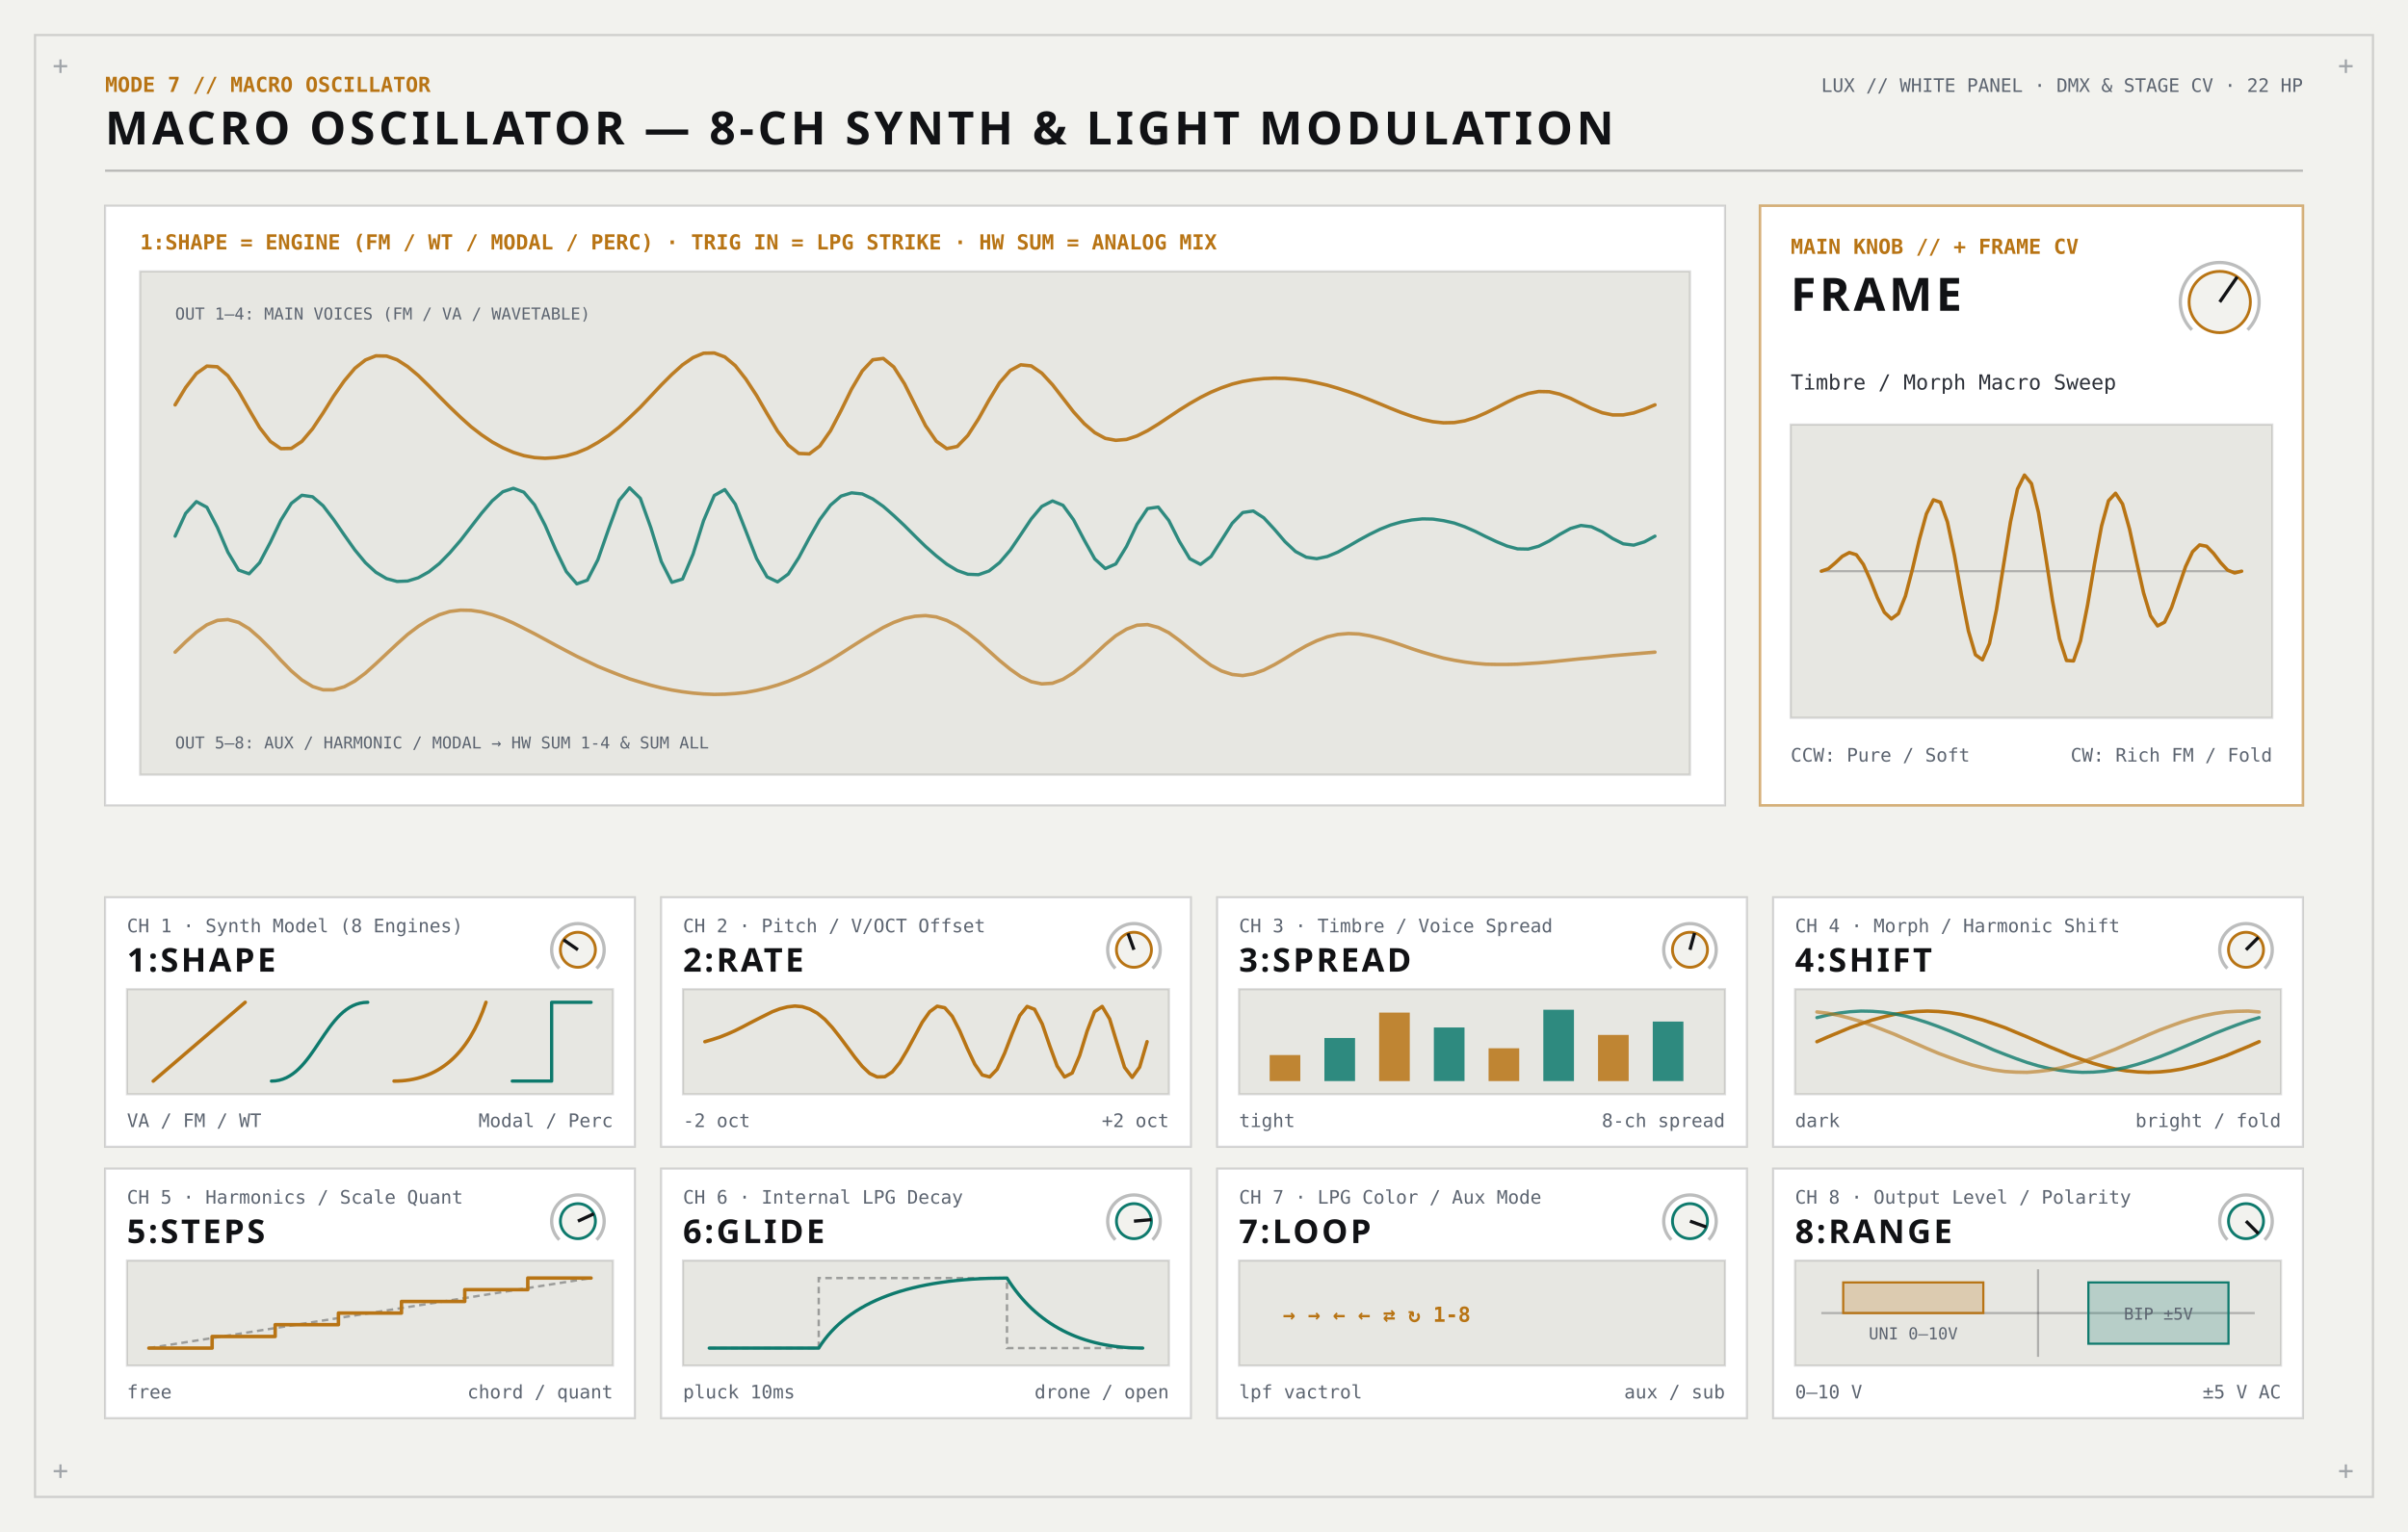
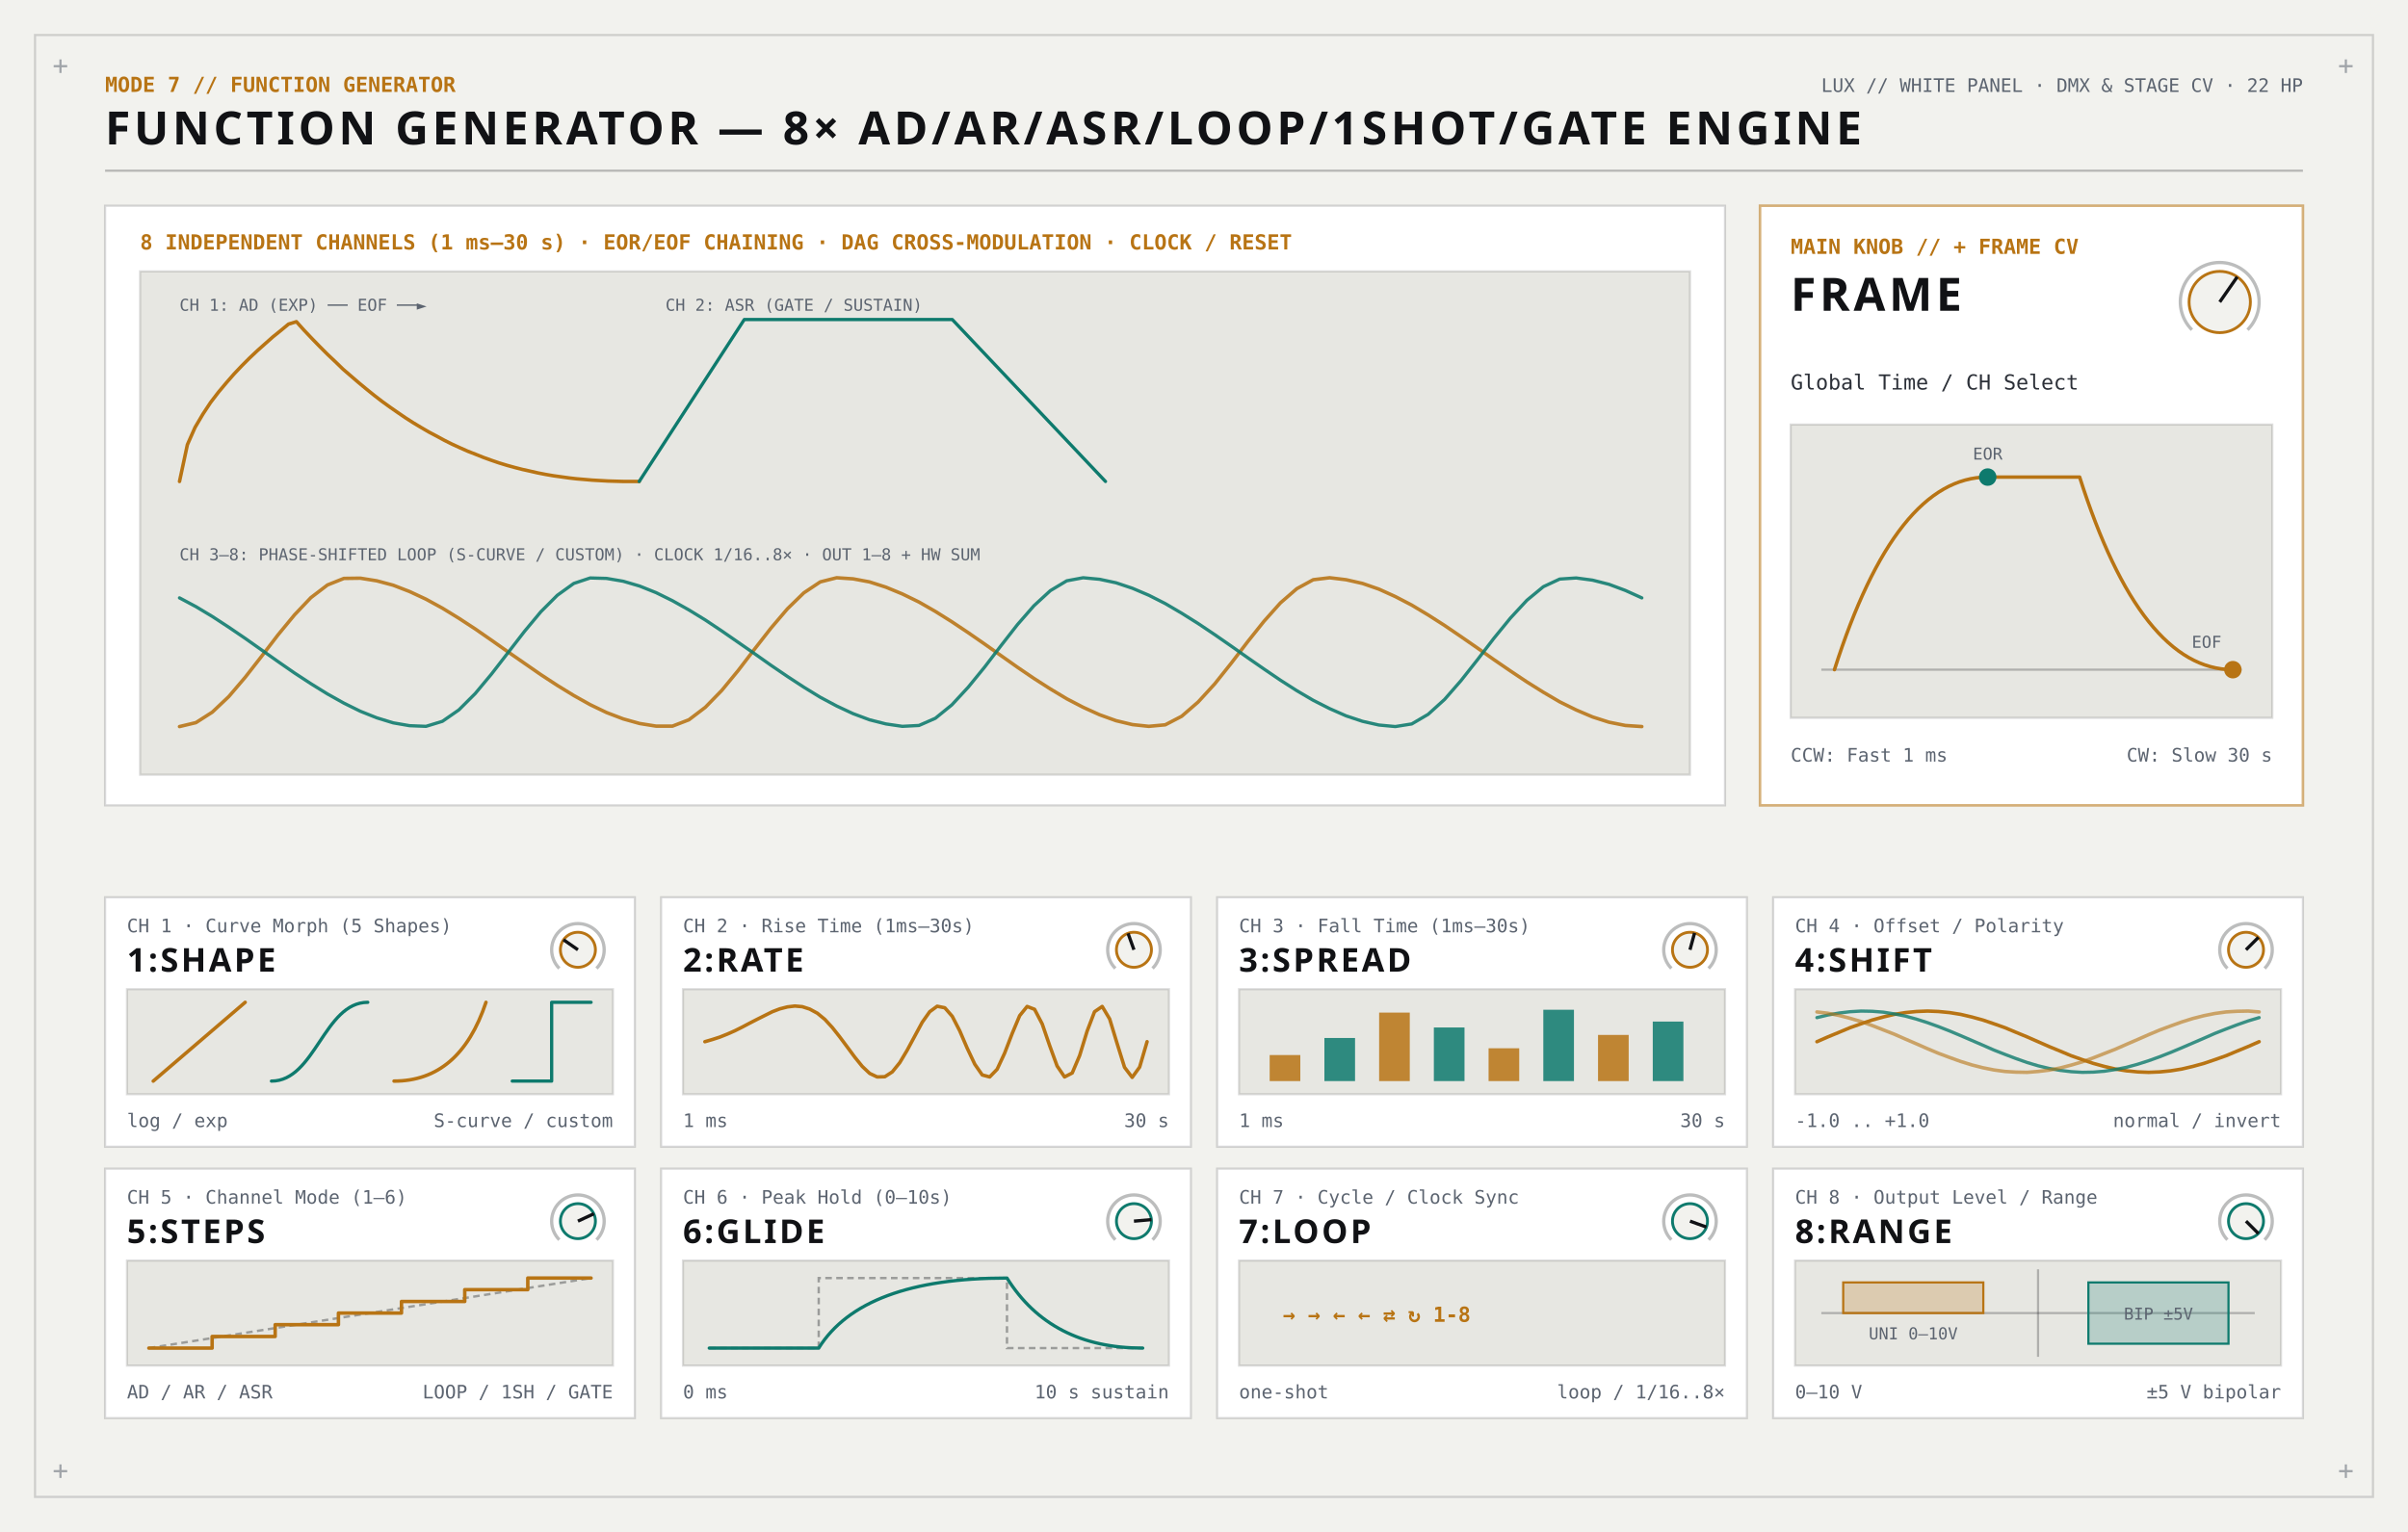
<svg xmlns="http://www.w3.org/2000/svg" viewBox="0 0 1100 700" width="1100" height="700">
  <defs>
    <style>
      .bg { fill: #f2f2ee; }
      .card { fill: #ffffff; stroke: rgba(17, 18, 21, 0.16); stroke-width: 1; }
      .card-hi { fill: #ffffff; stroke: rgba(184, 116, 20, 0.55); stroke-width: 1.2; }
      .kcard { fill: #ffffff; stroke: rgba(17, 18, 21, 0.16); stroke-width: 1; }
      .plot { fill: #e7e7e2; stroke: rgba(17, 18, 21, 0.14); stroke-width: 1; }
      .title { font-family: 'Barlow Condensed', 'Bahnschrift', sans-serif; font-weight: 600; fill: #111215; letter-spacing: 0.08em; font-size: 21px; }
      .kname { font-family: 'Barlow Condensed', 'Bahnschrift', sans-serif; font-weight: 600; fill: #111215; letter-spacing: 0.08em; font-size: 15px; }
      .mono { font-family: 'JetBrains Mono', monospace; font-weight: 400; fill: #2c3038; font-size: 9.5px; }
      .mono-sm { font-family: 'JetBrains Mono', monospace; font-weight: 400; fill: #5c6470; font-size: 8.5px; }
      .mono-xs { font-family: 'JetBrains Mono', monospace; font-weight: 400; fill: #5c6470; font-size: 7.5px; }
      .mono-acc { font-family: 'JetBrains Mono', monospace; font-weight: 600; fill: #b87414; font-size: 9.5px; }
      .mono-cy { font-family: 'JetBrains Mono', monospace; font-weight: 600; fill: #0e7a6d; font-size: 9.5px; }
      .grid { stroke: rgba(17, 18, 21, 0.09); stroke-width: 1; }
      .axis { stroke: rgba(17, 18, 21, 0.26); stroke-width: 1; }
      .w-acc { fill: none; stroke: #b87414; stroke-width: 1.6; stroke-linecap: round; stroke-linejoin: round; }
      .w-cy { fill: none; stroke: #0e7a6d; stroke-width: 1.5; stroke-linecap: round; stroke-linejoin: round; }
      .w-dim { fill: none; stroke: rgba(17, 18, 21, 0.35); stroke-width: 1.1; stroke-dasharray: 3 2; }
      .reg { font-family: 'JetBrains Mono', monospace; fill: #5c6470; font-size: 12px; opacity: 0.55; }
    </style>
    <marker id="arr-a" viewBox="0 0 10 10" refX="8" refY="5" markerWidth="5" markerHeight="5" orient="auto-start-reverse">
      <path d="M 0 1 L 10 5 L 0 9 z" fill="#b87414" />
    </marker>
    <marker id="arr-c" viewBox="0 0 10 10" refX="8" refY="5" markerWidth="5" markerHeight="5" orient="auto-start-reverse">
      <path d="M 0 1 L 10 5 L 0 9 z" fill="#0e7a6d" />
    </marker>
  </defs>
  <rect class="bg" x="0" y="0" width="1100" height="700" />
  <rect x="16" y="16" width="1068" height="668" fill="none" stroke="rgba(17, 18, 21, 0.16)" stroke-width="1" />
  <text class="reg" x="24" y="34">+</text>
  <text class="reg" x="1068" y="34">+</text>
  <text class="reg" x="24" y="676">+</text>
  <text class="reg" x="1068" y="676">+</text>
-   <text class="mono-acc" x="48" y="42">MODE 7 // MACRO OSCILLATOR</text>
-   <text class="title" x="48" y="66">MACRO OSCILLATOR — 8-CH SYNTH &amp; LIGHT MODULATION</text>
+   <text class="mono-acc" x="48" y="42">MODE 7 // FUNCTION GENERATOR</text>
+   <text class="title" x="48" y="66">FUNCTION GENERATOR — 8× AD/AR/ASR/LOOP/1SHOT/GATE ENGINE</text>
  <text class="mono-sm" x="1052" y="42" text-anchor="end">LUX // WHITE PANEL · DMX &amp; STAGE CV · 22 HP</text>
  <line x1="48" y1="78" x2="1052" y2="78" stroke="rgba(17, 18, 21, 0.26)" stroke-width="1" />
  <rect class="card" x="48" y="94" width="740" height="274" />
-   <text class="mono-acc" x="64" y="114">1:SHAPE = ENGINE (FM / WT / MODAL / PERC)  ·  TRIG IN = LPG STRIKE  ·  HW SUM = ANALOG MIX</text>
+   <text class="mono-acc" x="64" y="114">8 INDEPENDENT CHANNELS (1 ms–30 s)  ·  EOR/EOF CHAINING  ·  DAG CROSS-MODULATION  ·  CLOCK / RESET</text>
  <rect class="plot" x="64" y="124" width="708" height="230" />
-   <polyline class="w-acc" opacity="0.92" points="80.0,185.0 84.8,177.1 89.7,170.7 94.5,167.3 99.3,167.6 104.1,171.7 109.0,178.8 113.8,187.2 118.6,195.4 123.5,201.7 128.3,205.0 133.1,204.9 137.9,201.7 142.8,195.9 147.6,188.7 152.4,181.0 157.3,174.0 162.1,168.3 166.9,164.5 171.7,162.6 176.6,162.7 181.4,164.4 186.2,167.5 191.1,171.6 195.9,176.3 200.7,181.2 205.5,186.0 210.4,190.7 215.2,195.0 220.0,198.7 224.9,202.0 229.7,204.6 234.5,206.7 239.3,208.2 244.2,209.1 249.0,209.4 253.8,209.1 258.7,208.3 263.5,206.9 268.3,204.9 273.1,202.2 278.0,199.0 282.8,195.2 287.6,190.8 292.5,186.1 297.3,181.0 302.1,175.9 306.9,171.1 311.8,166.7 316.6,163.4 321.4,161.4 326.3,161.3 331.1,163.1 335.9,167.1 340.7,173.2 345.6,180.7 350.4,189.0 355.2,197.0 360.1,203.4 364.9,207.2 369.7,207.4 374.5,203.8 379.4,196.8 384.2,187.6 389.0,177.8 393.9,169.5 398.7,164.4 403.5,163.8 408.3,167.7 413.2,175.4 418.0,185.0 422.8,194.5 427.7,201.6 432.5,205.0 437.3,204.0 442.1,199.0 447.0,191.4 451.8,182.8 456.6,174.9 461.5,169.3 466.3,166.7 471.1,167.2 475.9,170.5 480.8,175.8 485.6,182.0 490.4,188.2 495.3,193.6 500.1,197.7 504.9,200.3 509.7,201.2 514.6,200.8 519.4,199.2 524.2,196.8 529.1,193.8 533.9,190.6 538.7,187.4 543.5,184.4 548.4,181.6 553.2,179.2 558.0,177.2 562.9,175.5 567.7,174.3 572.5,173.5 577.3,173.0 582.2,172.8 587.0,172.9 591.8,173.3 596.7,173.9 601.5,174.9 606.3,176.0 611.1,177.4 616.0,179.0 620.8,180.7 625.6,182.6 630.5,184.6 635.3,186.6 640.1,188.5 644.9,190.2 649.8,191.7 654.6,192.7 659.4,193.2 664.3,193.1 669.1,192.3 673.9,190.8 678.7,188.7 683.6,186.3 688.4,183.8 693.2,181.5 698.1,179.8 702.9,178.9 707.7,179.0 712.5,180.1 717.4,182.0 722.2,184.4 727.0,186.7 731.9,188.6 736.7,189.6 741.5,189.6 746.3,188.7 751.2,187.0 756.0,185.0" />
-   <polyline class="w-cy" opacity="0.85" points="80.0,245.0 84.8,234.6 89.7,229.2 94.5,231.8 99.3,241.0 104.1,252.3 109.0,260.5 113.8,262.2 118.6,257.1 123.5,247.8 128.3,237.7 133.1,230.0 137.9,226.3 142.8,227.0 147.6,231.1 152.4,237.4 157.3,244.5 162.1,251.3 166.9,257.1 171.7,261.5 176.6,264.4 181.4,265.7 186.2,265.5 191.1,264.0 195.9,261.3 200.7,257.5 205.5,252.6 210.4,246.9 215.2,240.7 220.0,234.5 224.9,228.8 229.7,224.7 234.5,223.1 239.3,224.9 244.2,230.7 249.0,240.0 253.8,251.1 258.7,261.2 263.5,266.8 268.3,265.1 273.1,255.8 278.0,241.8 282.8,228.7 287.6,222.9 292.5,227.7 297.3,241.1 302.1,256.6 306.9,266.1 311.8,264.6 316.6,253.2 321.4,237.9 326.3,226.4 331.1,223.7 335.9,230.4 340.7,242.6 345.6,255.2 350.4,263.6 355.2,265.9 360.1,262.3 364.9,254.8 369.7,245.8 374.5,237.4 379.4,230.8 384.2,226.7 389.0,225.2 393.9,225.7 398.7,228.0 403.5,231.4 408.3,235.6 413.2,240.2 418.0,245.0 422.8,249.7 427.7,254.0 432.5,257.8 437.3,260.7 442.1,262.4 447.0,262.6 451.8,260.9 456.6,257.1 461.5,251.4 466.3,244.3 471.1,237.1 475.9,231.4 480.8,228.9 485.6,230.9 490.4,237.5 495.3,246.8 500.1,255.4 504.9,259.8 509.7,257.7 514.6,249.7 519.4,239.6 524.2,232.4 529.1,231.7 533.9,237.8 538.7,247.3 543.5,255.3 548.4,257.9 553.2,254.3 558.0,246.8 562.9,239.1 567.7,234.2 572.5,233.5 577.3,236.6 582.2,241.9 587.0,247.5 591.8,252.0 596.7,254.6 601.5,255.3 606.3,254.3 611.1,252.3 616.0,249.6 620.8,246.8 625.6,244.2 630.5,241.8 635.3,239.9 640.1,238.5 644.9,237.6 649.8,237.1 654.6,237.2 659.4,237.9 664.3,239.0 669.1,240.7 673.9,242.8 678.7,245.2 683.6,247.5 688.4,249.5 693.2,250.8 698.1,250.9 702.9,249.6 707.7,247.2 712.5,244.2 717.4,241.5 722.2,240.1 727.0,240.7 731.9,243.0 736.7,246.1 741.5,248.5 746.3,249.1 751.2,247.6 756.0,245.0" />
-   <polyline class="w-acc" opacity="0.68" points="80.0,298.0 84.8,293.3 89.7,288.9 94.5,285.5 99.3,283.5 104.1,283.1 109.0,284.4 113.8,287.3 118.6,291.5 123.5,296.4 128.3,301.7 133.1,306.6 137.9,310.7 142.8,313.7 147.6,315.2 152.4,315.2 157.3,313.8 162.1,311.2 166.9,307.6 171.7,303.3 176.6,298.7 181.4,294.2 186.2,289.9 191.1,286.2 195.9,283.2 200.7,280.9 205.5,279.4 210.4,278.8 215.2,278.9 220.0,279.6 224.9,280.9 229.7,282.6 234.5,284.7 239.3,287.1 244.2,289.6 249.0,292.2 253.8,294.8 258.7,297.4 263.5,299.9 268.3,302.2 273.1,304.5 278.0,306.5 282.8,308.4 287.6,310.2 292.5,311.7 297.3,313.1 302.1,314.3 306.9,315.3 311.8,316.1 316.6,316.7 321.4,317.1 326.3,317.3 331.1,317.2 335.9,316.9 340.7,316.4 345.6,315.5 350.4,314.4 355.2,313.0 360.1,311.3 364.9,309.3 369.7,307.0 374.5,304.4 379.4,301.6 384.2,298.6 389.0,295.5 393.9,292.4 398.7,289.5 403.5,286.7 408.3,284.4 413.2,282.6 418.0,281.6 422.8,281.3 427.7,281.9 432.5,283.5 437.3,286.0 442.1,289.3 447.0,293.2 451.8,297.5 456.6,301.8 461.5,305.8 466.3,309.2 471.1,311.5 475.9,312.5 480.8,312.2 485.6,310.4 490.4,307.4 495.3,303.4 500.1,299.0 504.9,294.5 509.7,290.5 514.6,287.5 519.4,285.7 524.2,285.4 529.1,286.7 533.9,289.1 538.7,292.6 543.5,296.5 548.4,300.5 553.2,304.0 558.0,306.6 562.9,308.2 567.7,308.7 572.5,307.9 577.3,306.2 582.2,303.7 587.0,300.9 591.8,297.9 596.7,295.1 601.5,292.8 606.3,291.0 611.1,289.9 616.0,289.5 620.8,289.7 625.6,290.5 630.5,291.7 635.3,293.1 640.1,294.7 644.9,296.4 649.8,298.0 654.6,299.4 659.4,300.7 664.3,301.7 669.1,302.5 673.9,303.1 678.7,303.5 683.6,303.6 688.4,303.6 693.2,303.5 698.1,303.2 702.9,302.9 707.7,302.5 712.5,302.0 717.4,301.5 722.2,301.0 727.0,300.6 731.9,300.1 736.7,299.6 741.5,299.2 746.3,298.8 751.2,298.4 756.0,298.0" />
-   <text class="mono-xs" x="80" y="146" fill="#b87414">OUT 1–4: MAIN VOICES (FM / VA / WAVETABLE)</text>
-   <text class="mono-xs" x="80" y="342" fill="#0e7a6d">OUT 5–8: AUX / HARMONIC / MODAL  →  HW SUM 1-4 &amp; SUM ALL</text>
+   <polyline class="w-acc" points="82.0,220.0 85.6,203.2 89.1,195.3 92.7,189.2 96.2,183.9 99.8,179.2 103.4,174.9 106.9,170.9 110.5,167.1 114.0,163.6 117.6,160.2 121.2,157.0 124.7,153.9 128.3,151.0 131.8,148.1 135.4,147.0 138.9,150.9 142.5,154.7 146.1,158.4 149.6,161.9 153.2,165.3 156.7,168.7 160.3,171.8 163.9,174.9 167.4,177.8 171.0,180.7 174.5,183.4 178.1,186.0 181.7,188.5 185.2,190.9 188.8,193.2 192.3,195.3 195.9,197.4 199.5,199.3 203.0,201.2 206.6,203.0 210.1,204.6 213.7,206.2 217.3,207.6 220.8,209.0 224.4,210.3 227.9,211.5 231.5,212.6 235.1,213.6 238.6,214.5 242.2,215.3 245.7,216.1 249.3,216.8 252.8,217.4 256.4,217.9 260.0,218.4 263.5,218.8 267.1,219.1 270.6,219.4 274.2,219.6 277.8,219.8 281.3,219.9 284.9,220.0 288.4,220.0 292.0,220.0" />
+   <text class="mono-xs" x="82" y="142" fill="#b87414">CH 1: AD (EXP) ── EOF ──►</text>
+   <polyline class="w-cy" points="292,220 340,146 435,146 505,220" />
+   <text class="mono-xs" x="304" y="142" fill="#0e7a6d">CH 2: ASR (GATE / SUSTAIN)</text>
+   <polyline class="w-acc" opacity="0.88" points="82.0,332.0 89.5,330.2 97.0,325.4 104.5,318.3 112.0,309.5 119.5,299.9 127.0,290.1 134.5,281.0 142.0,273.1 149.6,267.3 157.1,264.3 164.6,264.2 172.1,265.4 179.6,267.4 187.1,270.3 194.6,273.8 202.1,277.9 209.6,282.5 217.1,287.4 224.6,292.6 232.1,297.9 239.6,303.1 247.1,308.3 254.6,313.2 262.1,317.8 269.6,322.0 277.1,325.6 284.7,328.5 292.2,330.6 299.7,331.8 307.2,331.8 314.7,328.9 322.2,323.2 329.7,315.5 337.2,306.4 344.7,296.6 352.2,287.0 359.7,278.2 367.2,270.9 374.7,265.9 382.2,264.0 389.7,264.5 397.2,265.9 404.7,268.3 412.2,271.4 419.8,275.1 427.3,279.4 434.8,284.1 442.3,289.1 449.8,294.3 457.3,299.6 464.8,304.9 472.3,310.0 479.8,314.8 487.3,319.3 494.8,323.2 502.3,326.6 509.8,329.3 517.3,331.1 524.8,331.9 532.3,331.2 539.8,327.3 547.3,320.8 554.9,312.5 562.4,303.1 569.9,293.3 577.4,283.9 584.9,275.5 592.4,269.0 599.9,264.9 607.4,264.0 614.9,264.9 622.4,266.6 629.9,269.2 637.4,272.6 644.9,276.5 652.4,281.0 659.9,285.8 667.4,290.9 674.9,296.1 682.4,301.4 690.0,306.6 697.5,311.6 705.0,316.3 712.5,320.7 720.0,324.4 727.5,327.6 735.0,330.0 742.5,331.5 750.0,332.0" />
+   <polyline class="w-cy" opacity="0.88" points="82.0,273.2 89.5,277.2 97.0,281.7 104.5,286.6 112.0,291.7 119.5,297.0 127.0,302.3 134.5,307.5 142.0,312.4 149.6,317.1 157.1,321.3 164.6,325.0 172.1,328.0 179.6,330.3 187.1,331.6 194.6,331.9 202.1,329.6 209.6,324.4 217.1,316.9 224.6,307.9 232.1,298.2 239.6,288.5 247.1,279.5 254.6,272.0 262.1,266.6 269.6,264.1 277.1,264.3 284.7,265.6 292.2,267.8 299.7,270.8 307.2,274.5 314.7,278.7 322.2,283.3 329.7,288.3 337.2,293.5 344.7,298.7 352.2,304.0 359.7,309.1 367.2,314.0 374.7,318.6 382.2,322.6 389.7,326.1 397.2,328.9 404.7,330.8 412.2,331.9 419.8,331.5 427.3,328.2 434.8,322.1 442.3,314.0 449.8,304.8 457.3,295.0 464.8,285.4 472.3,276.8 479.8,269.9 487.3,265.4 494.8,264.0 502.3,264.7 509.8,266.3 517.3,268.8 524.8,272.0 532.3,275.8 539.8,280.2 547.3,284.9 554.9,290.0 562.4,295.2 569.9,300.5 577.4,305.7 584.9,310.8 592.4,315.6 599.9,320.0 607.4,323.8 614.9,327.1 622.4,329.6 629.9,331.3 637.4,332.0 644.9,330.8 652.4,326.4 659.9,319.6 667.4,311.0 674.9,301.5 682.4,291.7 690.0,282.4 697.5,274.3 705.0,268.1 712.5,264.6 720.0,264.1 727.5,265.1 735.0,267.0 742.5,269.8 750.0,273.2" />
+   <text class="mono-xs" x="82" y="256" fill="#b87414">CH 3–8: PHASE-SHIFTED LOOP (S-CURVE / CUSTOM)  ·  CLOCK 1/16..8×  ·  OUT 1–8 + HW SUM</text>
  <rect class="card-hi" x="804" y="94" width="248" height="274" />
  <text class="mono-acc" x="818" y="116">MAIN KNOB // + FRAME CV</text>
  <text class="title" x="818" y="142">FRAME</text>
  <path d="M 1001.3 150.7 A 18 18 0 1 1 1026.7 150.7" fill="none" stroke="rgba(17, 18, 21, 0.28)" stroke-width="1.5" />
  <circle cx="1014" cy="138" r="14" fill="#f2f2ee" stroke="#b87414" stroke-width="1.3" />
  <line x1="1014" y1="138" x2="1022.0" y2="126.5" stroke="#111215" stroke-width="1.5" />
-   <text class="mono" x="818" y="178">Timbre / Morph Macro Sweep</text>
+   <text class="mono" x="818" y="178">Global Time / CH Select</text>
  <rect class="plot" x="818" y="194" width="220" height="134" />
-   <line class="axis" x1="832" y1="261" x2="1024" y2="261" />
-   <polyline class="w-acc" points="832.0,261.0 835.2,259.9 838.4,257.2 841.6,254.2 844.8,252.5 848.0,253.5 851.2,257.9 854.4,265.0 857.6,273.1 860.8,279.8 864.0,282.8 867.2,280.4 870.4,272.4 873.6,260.2 876.8,246.5 880.0,234.8 883.2,228.4 886.4,229.5 889.6,238.5 892.8,253.7 896.0,271.8 899.2,288.3 902.4,299.2 905.6,301.5 908.8,294.1 912.0,278.6 915.2,258.5 918.4,238.5 921.6,223.5 924.8,217.1 928.0,221.0 931.2,234.2 934.4,253.6 937.6,274.5 940.8,291.9 944.0,301.8 947.2,302.0 950.4,292.8 953.6,276.6 956.8,257.6 960.0,240.4 963.2,228.8 966.4,225.4 969.6,230.3 972.8,241.8 976.0,256.6 979.2,270.9 982.4,281.4 985.6,286.0 988.8,284.3 992.0,277.6 995.2,268.2 998.4,258.9 1001.6,252.1 1004.8,249.0 1008.0,249.6 1011.2,252.9 1014.4,257.1 1017.6,260.5 1020.8,261.8 1024.0,261.0" />
-   <text class="mono-sm" x="818" y="348">CCW: Pure / Soft</text>
-   <text class="mono-sm" x="1038" y="348" text-anchor="end">CW: Rich FM / Fold</text>
+   <line class="axis" x1="832" y1="306" x2="1024" y2="306" />
+   <path class="w-acc" d="M 838 306 Q 866 218 908 218 L 950 218 Q 978 306 1020 306" />
+   <circle cx="908" cy="218" r="4" fill="#0e7a6d" />
+   <text class="mono-xs" x="908" y="210" text-anchor="middle">EOR</text>
+   <circle cx="1020" cy="306" r="4" fill="#b87414" />
+   <text class="mono-xs" x="1008" y="296" text-anchor="middle">EOF</text>
+   <text class="mono-sm" x="818" y="348">CCW: Fast 1 ms</text>
+   <text class="mono-sm" x="1038" y="348" text-anchor="end">CW: Slow 30 s</text>
  <rect class="kcard" x="48" y="410" width="242" height="114" />
-   <text class="mono-sm" x="58" y="426">CH 1 · Synth Model (8 Engines)</text>
+   <text class="mono-sm" x="58" y="426">CH 1 · Curve Morph (5 Shapes)</text>
  <text class="kname" x="58" y="444">1:SHAPE</text>
  <path d="M 255.5 442.5 A 12 12 0 1 1 272.5 442.5" fill="none" stroke="rgba(17, 18, 21, 0.28)" stroke-width="1.5" />
  <circle cx="264" cy="434" r="8" fill="#f2f2ee" stroke="#b87414" stroke-width="1.3" />
  <line x1="264" y1="434" x2="257.4" y2="429.4" stroke="#111215" stroke-width="1.5" />
  <rect class="plot" x="58" y="452" width="222" height="48" />
  <line class="w-acc" x1="70" y1="494" x2="112" y2="458" />
  <path class="w-cy" d="M 124 494 C 144 494, 148 458, 168 458" />
  <path class="w-acc" d="M 180 494 Q 210 494 222 458" />
  <polyline class="w-cy" points="234,494 252,494 252,458 270,458" />
-   <text class="mono-sm" x="58" y="515">VA / FM / WT</text>
-   <text class="mono-sm" x="280" y="515" text-anchor="end">Modal / Perc</text>
+   <text class="mono-sm" x="58" y="515">log / exp</text>
+   <text class="mono-sm" x="280" y="515" text-anchor="end">S-curve / custom</text>
  <rect class="kcard" x="302" y="410" width="242" height="114" />
-   <text class="mono-sm" x="312" y="426">CH 2 · Pitch / V/OCT Offset</text>
+   <text class="mono-sm" x="312" y="426">CH 2 · Rise Time (1ms–30s)</text>
  <text class="kname" x="312" y="444">2:RATE</text>
  <path d="M 509.5 442.5 A 12 12 0 1 1 526.5 442.5" fill="none" stroke="rgba(17, 18, 21, 0.28)" stroke-width="1.5" />
  <circle cx="518" cy="434" r="8" fill="#f2f2ee" stroke="#b87414" stroke-width="1.3" />
  <line x1="518" y1="434" x2="515.3" y2="426.5" stroke="#111215" stroke-width="1.5" />
  <rect class="plot" x="312" y="452" width="222" height="48" />
  <polyline class="w-acc" points="322.0,476.0 325.4,475.0 328.8,473.9 332.3,472.5 335.7,471.0 339.1,469.3 342.5,467.5 346.0,465.7 349.4,464.0 352.8,462.3 356.2,461.0 359.7,460.1 363.1,459.7 366.5,460.0 369.9,461.1 373.4,463.0 376.8,465.8 380.2,469.5 383.6,473.8 387.1,478.5 390.5,483.1 393.9,487.3 397.3,490.5 400.7,492.1 404.2,492.0 407.6,489.8 411.0,485.6 414.4,479.9 417.9,473.4 421.3,467.1 424.7,462.3 428.1,459.8 431.6,460.5 435.0,464.4 438.4,471.0 441.8,478.9 445.3,486.3 448.7,491.2 452.1,492.1 455.5,488.6 458.9,481.3 462.4,472.2 465.8,464.1 469.2,459.9 472.6,461.2 476.1,467.9 479.5,477.8 482.9,487.1 486.3,492.1 489.8,490.3 493.2,482.3 496.6,471.2 500.0,462.3 503.5,459.9 506.9,465.6 510.3,476.8 513.7,487.7 517.2,492.3 520.6,487.6 524.0,476.0" />
-   <text class="mono-sm" x="312" y="515">-2 oct</text>
-   <text class="mono-sm" x="534" y="515" text-anchor="end">+2 oct</text>
+   <text class="mono-sm" x="312" y="515">1 ms</text>
+   <text class="mono-sm" x="534" y="515" text-anchor="end">30 s</text>
  <rect class="kcard" x="556" y="410" width="242" height="114" />
-   <text class="mono-sm" x="566" y="426">CH 3 · Timbre / Voice Spread</text>
+   <text class="mono-sm" x="566" y="426">CH 3 · Fall Time (1ms–30s)</text>
  <text class="kname" x="566" y="444">3:SPREAD</text>
  <path d="M 763.5 442.5 A 12 12 0 1 1 780.5 442.5" fill="none" stroke="rgba(17, 18, 21, 0.28)" stroke-width="1.5" />
  <circle cx="772" cy="434" r="8" fill="#f2f2ee" stroke="#b87414" stroke-width="1.3" />
  <line x1="772" y1="434" x2="774.1" y2="426.3" stroke="#111215" stroke-width="1.5" />
  <rect class="plot" x="566" y="452" width="222" height="48" />
  <rect x="580" y="482.1" width="14" height="11.9" fill="#b87414" opacity="0.85" />
  <rect x="605" y="474.3" width="14" height="19.7" fill="#0e7a6d" opacity="0.85" />
  <rect x="630" y="462.7" width="14" height="31.3" fill="#b87414" opacity="0.85" />
  <rect x="655" y="469.5" width="14" height="24.5" fill="#0e7a6d" opacity="0.85" />
  <rect x="680" y="479.0" width="14" height="15.0" fill="#b87414" opacity="0.85" />
  <rect x="705" y="461.4" width="14" height="32.6" fill="#0e7a6d" opacity="0.85" />
  <rect x="730" y="472.9" width="14" height="21.1" fill="#b87414" opacity="0.85" />
  <rect x="755" y="466.8" width="14" height="27.2" fill="#0e7a6d" opacity="0.85" />
-   <text class="mono-sm" x="566" y="515">tight</text>
-   <text class="mono-sm" x="788" y="515" text-anchor="end">8-ch spread</text>
+   <text class="mono-sm" x="566" y="515">1 ms</text>
+   <text class="mono-sm" x="788" y="515" text-anchor="end">30 s</text>
  <rect class="kcard" x="810" y="410" width="242" height="114" />
-   <text class="mono-sm" x="820" y="426">CH 4 · Morph / Harmonic Shift</text>
+   <text class="mono-sm" x="820" y="426">CH 4 · Offset / Polarity</text>
  <text class="kname" x="820" y="444">4:SHIFT</text>
  <path d="M 1017.5 442.5 A 12 12 0 1 1 1034.5 442.5" fill="none" stroke="rgba(17, 18, 21, 0.28)" stroke-width="1.5" />
  <circle cx="1026" cy="434" r="8" fill="#f2f2ee" stroke="#b87414" stroke-width="1.3" />
  <line x1="1026" y1="434" x2="1031.7" y2="428.3" stroke="#111215" stroke-width="1.5" />
  <rect class="plot" x="820" y="452" width="222" height="48" />
  <polyline class="w-acc" opacity="1.00" points="830.0,476.0 835.0,473.8 840.1,471.7 845.1,469.6 850.2,467.8 855.2,466.1 860.3,464.7 865.4,463.5 870.4,462.7 875.5,462.2 880.5,462.0 885.5,462.2 890.6,462.7 895.6,463.5 900.7,464.7 905.8,466.1 910.8,467.8 915.9,469.6 920.9,471.7 926.0,473.8 931.0,476.0 936.0,478.2 941.1,480.3 946.1,482.4 951.2,484.2 956.2,485.9 961.3,487.3 966.4,488.5 971.4,489.3 976.5,489.8 981.5,490.0 986.5,489.8 991.6,489.3 996.6,488.5 1001.7,487.3 1006.8,485.9 1011.8,484.2 1016.9,482.4 1021.9,480.3 1027.0,478.2 1032.0,476.0" />
  <polyline class="w-cy" opacity="0.80" points="830.0,465.0 835.0,463.8 840.1,462.9 845.1,462.3 850.2,462.0 855.2,462.1 860.3,462.5 865.4,463.3 870.4,464.3 875.5,465.7 880.5,467.3 885.5,469.1 890.6,471.1 895.6,473.2 900.7,475.4 905.8,477.6 910.8,479.8 915.9,481.8 920.9,483.7 926.0,485.5 931.0,487.0 936.0,488.2 941.1,489.1 946.1,489.7 951.2,490.0 956.2,489.9 961.3,489.5 966.4,488.7 971.4,487.7 976.5,486.3 981.5,484.7 986.5,482.9 991.6,480.9 996.6,478.8 1001.7,476.6 1006.8,474.4 1011.8,472.2 1016.9,470.2 1021.9,468.3 1027.0,466.5 1032.0,465.0" />
  <polyline class="w-acc" opacity="0.60" points="830.0,462.4 835.0,463.0 840.1,464.0 845.1,465.3 850.2,466.8 855.2,468.6 860.3,470.6 865.4,472.6 870.4,474.8 875.5,477.0 880.5,479.2 885.5,481.3 890.6,483.2 895.6,485.0 900.7,486.6 905.8,487.9 910.8,488.9 915.9,489.6 920.9,489.9 926.0,490.0 931.0,489.6 936.0,489.0 941.1,488.0 946.1,486.7 951.2,485.2 956.2,483.4 961.3,481.4 966.4,479.4 971.4,477.2 976.5,475.0 981.5,472.8 986.5,470.7 991.6,468.8 996.6,467.0 1001.7,465.4 1006.8,464.1 1011.8,463.1 1016.9,462.4 1021.9,462.1 1027.0,462.0 1032.0,462.4" />
-   <text class="mono-sm" x="820" y="515">dark</text>
-   <text class="mono-sm" x="1042" y="515" text-anchor="end">bright / fold</text>
+   <text class="mono-sm" x="820" y="515">-1.0 .. +1.0</text>
+   <text class="mono-sm" x="1042" y="515" text-anchor="end">normal / invert</text>
  <rect class="kcard" x="48" y="534" width="242" height="114" />
-   <text class="mono-sm" x="58" y="550">CH 5 · Harmonics / Scale Quant</text>
+   <text class="mono-sm" x="58" y="550">CH 5 · Channel Mode (1–6)</text>
  <text class="kname" x="58" y="568">5:STEPS</text>
  <path d="M 255.5 566.5 A 12 12 0 1 1 272.5 566.5" fill="none" stroke="rgba(17, 18, 21, 0.28)" stroke-width="1.5" />
  <circle cx="264" cy="558" r="8" fill="#f2f2ee" stroke="#0e7a6d" stroke-width="1.3" />
  <line x1="264" y1="558" x2="271.3" y2="554.6" stroke="#111215" stroke-width="1.5" />
  <rect class="plot" x="58" y="576" width="222" height="48" />
  <line class="w-dim" x1="68" y1="616" x2="270" y2="584" />
  <polyline class="w-acc" points="68.0,616.0 96.9,616.0 96.9,610.7 125.7,610.7 125.7,605.3 154.6,605.3 154.6,600.0 183.4,600.0 183.4,594.7 212.3,594.7 212.3,589.3 241.1,589.3 241.1,584.0 270.0,584.0" />
-   <text class="mono-sm" x="58" y="639">free</text>
-   <text class="mono-sm" x="280" y="639" text-anchor="end">chord / quant</text>
+   <text class="mono-sm" x="58" y="639">AD / AR / ASR</text>
+   <text class="mono-sm" x="280" y="639" text-anchor="end">LOOP / 1SH / GATE</text>
  <rect class="kcard" x="302" y="534" width="242" height="114" />
-   <text class="mono-sm" x="312" y="550">CH 6 · Internal LPG Decay</text>
+   <text class="mono-sm" x="312" y="550">CH 6 · Peak Hold (0–10s)</text>
  <text class="kname" x="312" y="568">6:GLIDE</text>
  <path d="M 509.5 566.5 A 12 12 0 1 1 526.5 566.5" fill="none" stroke="rgba(17, 18, 21, 0.28)" stroke-width="1.5" />
  <circle cx="518" cy="558" r="8" fill="#f2f2ee" stroke="#0e7a6d" stroke-width="1.3" />
  <line x1="518" y1="558" x2="526.0" y2="557.3" stroke="#111215" stroke-width="1.5" />
  <rect class="plot" x="312" y="576" width="222" height="48" />
  <polyline class="w-dim" points="324,616 374,616 374,584 460,584 460,616 522,616" />
  <path class="w-cy" d="M 324 616 L 374 616 Q 394 584 460 584 Q 480 616 522 616" />
-   <text class="mono-sm" x="312" y="639">pluck 10ms</text>
-   <text class="mono-sm" x="534" y="639" text-anchor="end">drone / open</text>
+   <text class="mono-sm" x="312" y="639">0 ms</text>
+   <text class="mono-sm" x="534" y="639" text-anchor="end">10 s sustain</text>
  <rect class="kcard" x="556" y="534" width="242" height="114" />
-   <text class="mono-sm" x="566" y="550">CH 7 · LPG Color / Aux Mode</text>
+   <text class="mono-sm" x="566" y="550">CH 7 · Cycle / Clock Sync</text>
  <text class="kname" x="566" y="568">7:LOOP</text>
  <path d="M 763.5 566.5 A 12 12 0 1 1 780.5 566.5" fill="none" stroke="rgba(17, 18, 21, 0.28)" stroke-width="1.5" />
  <circle cx="772" cy="558" r="8" fill="#f2f2ee" stroke="#0e7a6d" stroke-width="1.3" />
  <line x1="772" y1="558" x2="779.5" y2="560.7" stroke="#111215" stroke-width="1.5" />
  <rect class="plot" x="566" y="576" width="222" height="48" />
  <text class="mono-acc" x="586" y="604">→ →    ← ←    ⇄    ↻ 1-8</text>
-   <text class="mono-sm" x="566" y="639">lpf vactrol</text>
-   <text class="mono-sm" x="788" y="639" text-anchor="end">aux / sub</text>
+   <text class="mono-sm" x="566" y="639">one-shot</text>
+   <text class="mono-sm" x="788" y="639" text-anchor="end">loop / 1/16..8×</text>
  <rect class="kcard" x="810" y="534" width="242" height="114" />
-   <text class="mono-sm" x="820" y="550">CH 8 · Output Level / Polarity</text>
+   <text class="mono-sm" x="820" y="550">CH 8 · Output Level / Range</text>
  <text class="kname" x="820" y="568">8:RANGE</text>
  <path d="M 1017.5 566.5 A 12 12 0 1 1 1034.5 566.5" fill="none" stroke="rgba(17, 18, 21, 0.28)" stroke-width="1.5" />
  <circle cx="1026" cy="558" r="8" fill="#f2f2ee" stroke="#0e7a6d" stroke-width="1.3" />
  <line x1="1026" y1="558" x2="1031.7" y2="563.7" stroke="#111215" stroke-width="1.5" />
  <rect class="plot" x="820" y="576" width="222" height="48" />
  <line class="axis" x1="931.0" y1="580" x2="931.0" y2="620" />
  <line class="axis" x1="832" y1="600.0" x2="1030" y2="600.0" />
  <rect x="842" y="586" width="64" height="14" fill="rgba(184, 116, 20, 0.24)" stroke="#b87414" />
  <text class="mono-xs" x="874" y="612" text-anchor="middle">UNI 0–10V</text>
  <rect x="954" y="586" width="64" height="28" fill="rgba(14, 122, 109, 0.22)" stroke="#0e7a6d" />
  <text class="mono-xs" x="986" y="603" text-anchor="middle">BIP ±5V</text>
  <text class="mono-sm" x="820" y="639">0–10 V</text>
-   <text class="mono-sm" x="1042" y="639" text-anchor="end">±5 V AC</text>
+   <text class="mono-sm" x="1042" y="639" text-anchor="end">±5 V bipolar</text>
</svg>
